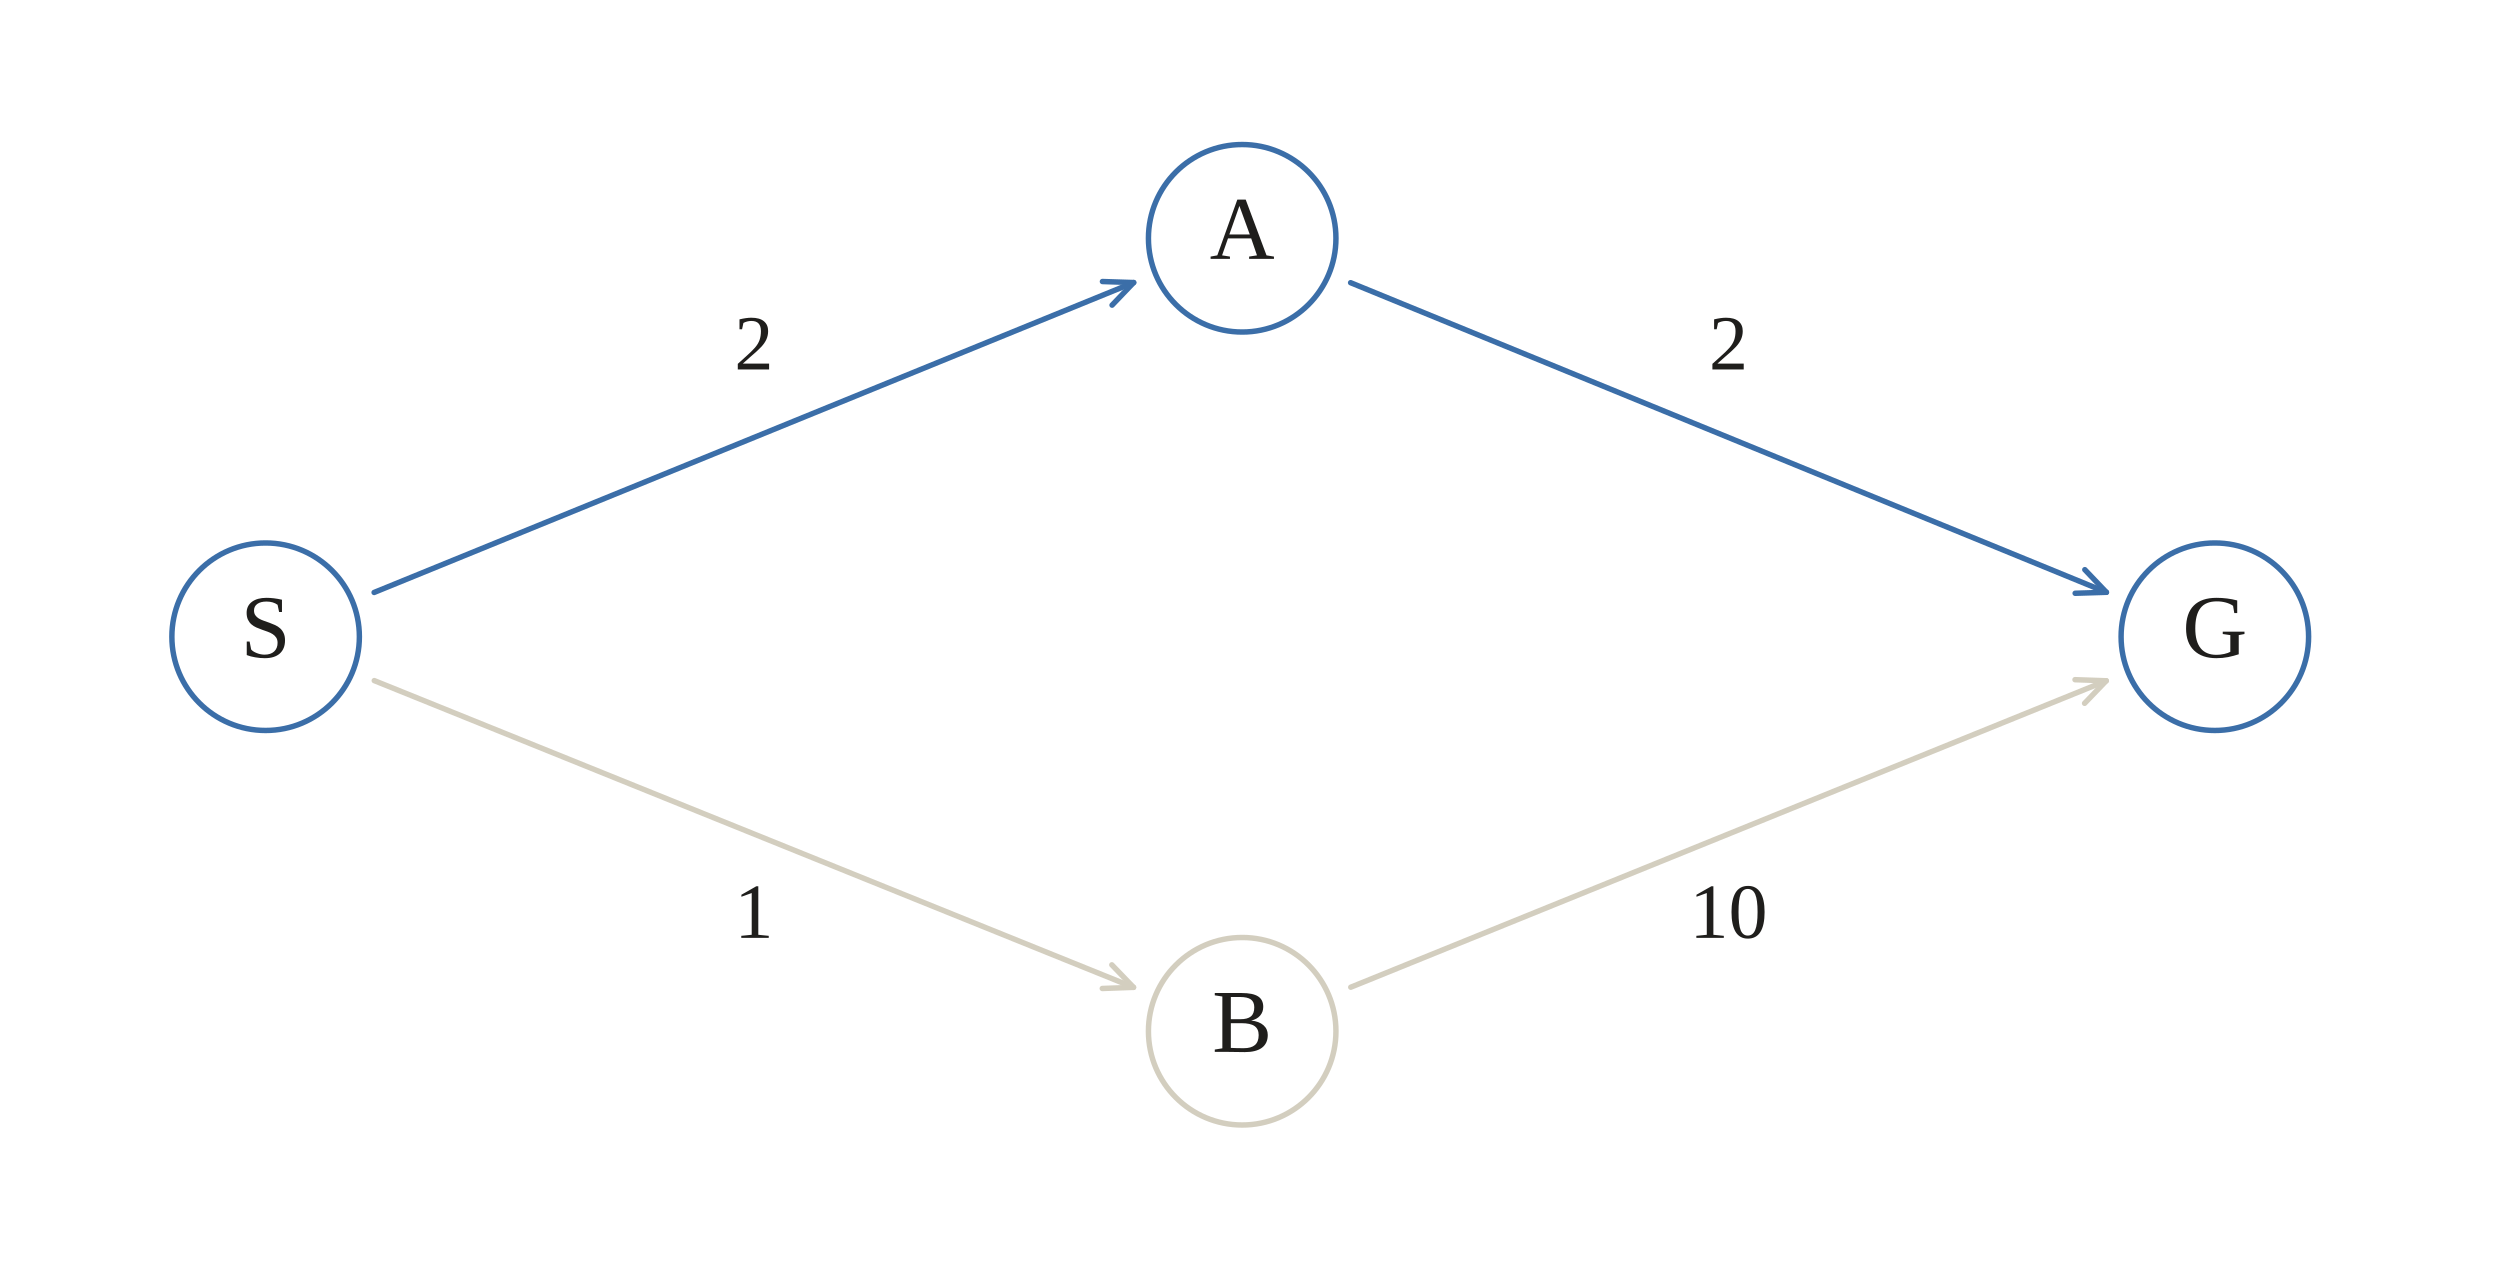
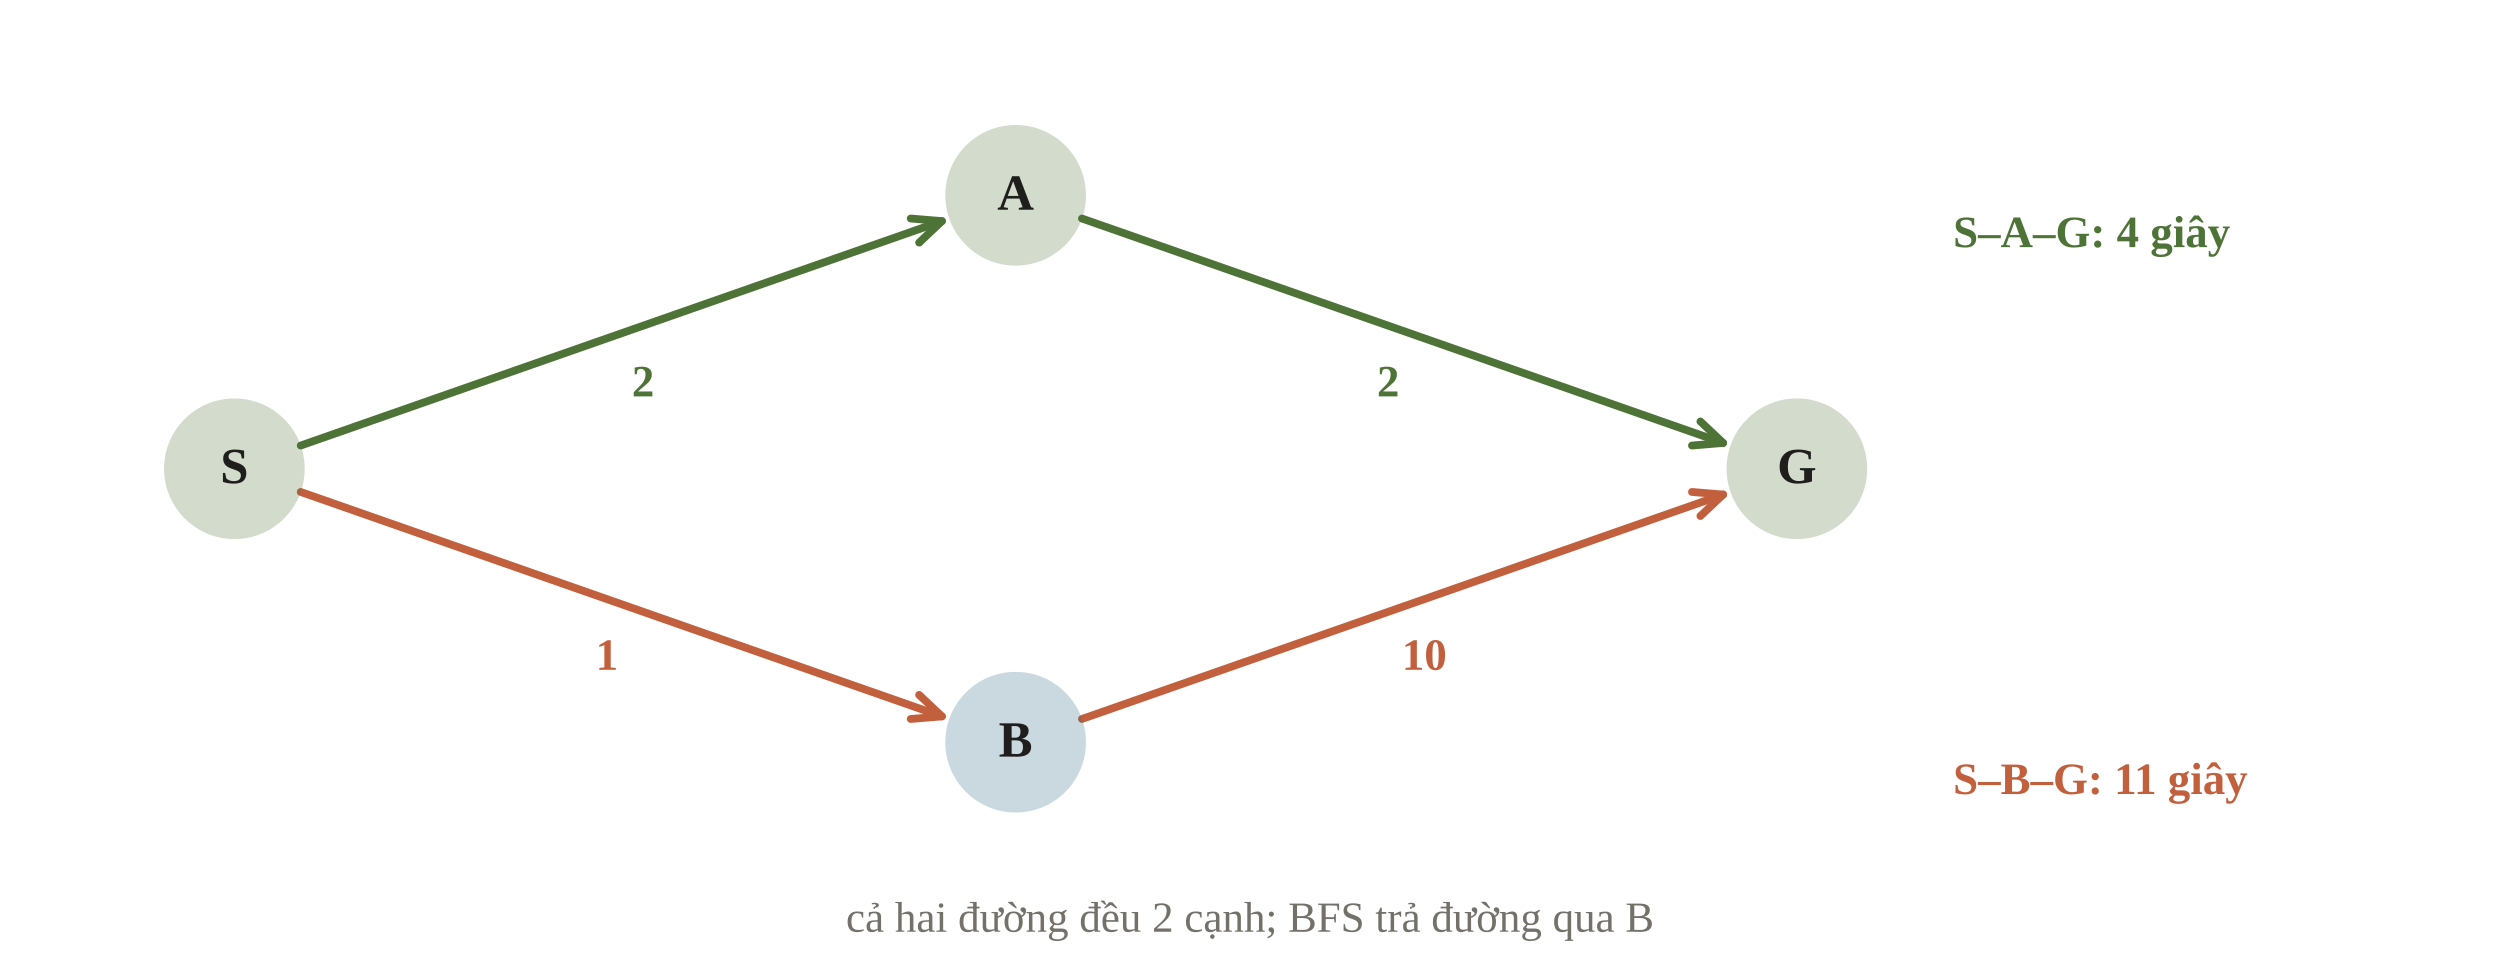
- <svg xmlns="http://www.w3.org/2000/svg" viewBox="0 0 640 325" width="640" role="img" aria-label="Đường S–A–G có chi phí 4, ngắn hơn đường S–B–G có chi phí 11." style="font-family:var(--serif, Lora, Georgia, serif);color:var(--text, #1f1e1c)">
-   <path d="M 95.777,151.667 L 290.223,72.333" fill="none" stroke="var(--t-n, #3b6ea8)" stroke-width="1.4" stroke-linecap="round" />
-   <path d="M 284.692,78.113 L 290.223,72.333 L 282.227,72.072" fill="none" stroke="var(--t-n, #3b6ea8)" stroke-width="1.4" opacity="1" stroke-linecap="round" stroke-linejoin="round" />
-   <text x="193" y="90" fill="currentColor" text-anchor="middle" dominant-baseline="middle" font-size="20" font-weight="400">2</text>
-   <path d="M 345.761,72.372 L 539.239,151.628" fill="none" stroke="var(--t-n, #3b6ea8)" stroke-width="1.4" stroke-linecap="round" />
-   <path d="M 531.243,151.878 L 539.239,151.628 L 533.716,145.84" fill="none" stroke="var(--t-n, #3b6ea8)" stroke-width="1.4" opacity="1" stroke-linecap="round" stroke-linejoin="round" />
-   <text x="442.5" y="90" fill="currentColor" text-anchor="middle" dominant-baseline="middle" font-size="20" font-weight="400">2</text>
-   <path d="M 95.816,174.238 L 290.184,252.762" fill="none" stroke="var(--line-strong, #d3cebf)" stroke-width="1.4" stroke-linecap="round" />
-   <path d="M 282.189,253.051 L 290.184,252.762 L 284.633,247.002" fill="none" stroke="var(--line-strong, #d3cebf)" stroke-width="1.4" opacity="1" stroke-linecap="round" stroke-linejoin="round" />
-   <text x="193" y="235.5" fill="currentColor" text-anchor="middle" dominant-baseline="middle" font-size="20" font-weight="400">1</text>
-   <path d="M 345.8,252.724 L 539.2,174.276" fill="none" stroke="var(--line-strong, #d3cebf)" stroke-width="1.4" stroke-linecap="round" />
-   <path d="M 533.657,180.045 L 539.2,174.276 L 531.205,173.999" fill="none" stroke="var(--line-strong, #d3cebf)" stroke-width="1.4" opacity="1" stroke-linecap="round" stroke-linejoin="round" />
-   <text x="442.5" y="235.5" fill="currentColor" text-anchor="middle" dominant-baseline="middle" font-size="20" font-weight="400">10</text>
-   <circle cx="68" cy="163" r="24" fill="none" fill-opacity="1" stroke="var(--t-n, #3b6ea8)" stroke-width="1.4" />
-   <text x="68" y="163" fill="currentColor" text-anchor="middle" dominant-baseline="middle" font-size="23" font-weight="400">S</text>
-   <circle cx="318" cy="61" r="24" fill="none" fill-opacity="1" stroke="var(--t-n, #3b6ea8)" stroke-width="1.4" />
-   <text x="318" y="61" fill="currentColor" text-anchor="middle" dominant-baseline="middle" font-size="23" font-weight="400">A</text>
-   <circle cx="318" cy="264" r="24" fill="none" fill-opacity="1" stroke="var(--line-strong, #d3cebf)" stroke-width="1.4" />
-   <text x="318" y="264" fill="currentColor" text-anchor="middle" dominant-baseline="middle" font-size="23" font-weight="400">B</text>
-   <circle cx="567" cy="163" r="24" fill="none" fill-opacity="1" stroke="var(--t-n, #3b6ea8)" stroke-width="1.4" />
-   <text x="567" y="163" fill="currentColor" text-anchor="middle" dominant-baseline="middle" font-size="23" font-weight="400">G</text>
+ <svg xmlns="http://www.w3.org/2000/svg" viewBox="0 0 640 250" width="640" role="img" aria-label="BFS đếm cạnh nên chọn đường 11 giây thay vì đường 4 giây." style="font-family:var(--serif, Lora, Georgia, serif);color:var(--text, #1f1e1c)">
+   <path d="M 76.99,125.946 L 241.123,183.393" fill="none" stroke="var(--accent, #c2603e)" stroke-width="2" stroke-linecap="round" />
+   <path d="M 233.151,184.059 L 241.123,183.393 L 235.306,177.901" fill="none" stroke="var(--accent, #c2603e)" stroke-width="2" opacity="1" stroke-linecap="round" stroke-linejoin="round" />
+   <text xml:space="preserve" style="font-variant-ligatures:none" x="155.375" y="168.214" fill="var(--accent, #c2603e)" text-anchor="middle" dominant-baseline="middle" font-family="var(--mono, &quot;JetBrains Mono&quot;, Consolas, monospace)" font-size="11.5" font-weight="600">1</text>
+   <path d="M 76.99,114.054 L 241.123,56.607" fill="none" stroke="var(--t-s, #4d7337)" stroke-width="2" stroke-linecap="round" />
+   <path d="M 235.306,62.099 L 241.123,56.607 L 233.151,55.941" fill="none" stroke="var(--t-s, #4d7337)" stroke-width="2" opacity="1" stroke-linecap="round" stroke-linejoin="round" />
+   <text xml:space="preserve" style="font-variant-ligatures:none" x="164.625" y="98.214" fill="var(--t-s, #4d7337)" text-anchor="middle" dominant-baseline="middle" font-family="var(--mono, &quot;JetBrains Mono&quot;, Consolas, monospace)" font-size="11.5" font-weight="600">2</text>
+   <path d="M 276.989,55.946 L 441.123,113.393" fill="none" stroke="var(--t-s, #4d7337)" stroke-width="2" stroke-linecap="round" />
+   <path d="M 433.151,114.059 L 441.123,113.393 L 435.306,107.901" fill="none" stroke="var(--t-s, #4d7337)" stroke-width="2" opacity="1" stroke-linecap="round" stroke-linejoin="round" />
+   <text xml:space="preserve" style="font-variant-ligatures:none" x="355.375" y="98.214" fill="var(--t-s, #4d7337)" text-anchor="middle" dominant-baseline="middle" font-family="var(--mono, &quot;JetBrains Mono&quot;, Consolas, monospace)" font-size="11.5" font-weight="600">2</text>
+   <path d="M 276.989,184.054 L 441.123,126.607" fill="none" stroke="var(--accent, #c2603e)" stroke-width="2" stroke-linecap="round" />
+   <path d="M 435.306,132.099 L 441.123,126.607 L 433.151,125.941" fill="none" stroke="var(--accent, #c2603e)" stroke-width="2" opacity="1" stroke-linecap="round" stroke-linejoin="round" />
+   <text xml:space="preserve" style="font-variant-ligatures:none" x="364.625" y="168.214" fill="var(--accent, #c2603e)" text-anchor="middle" dominant-baseline="middle" font-family="var(--mono, &quot;JetBrains Mono&quot;, Consolas, monospace)" font-size="11.5" font-weight="600">10</text>
+   <circle cx="60" cy="120" r="18" fill="var(--t-s, #4d7337)" fill-opacity="0.25" stroke="var(--t-s, #4d7337)" stroke-width="0" />
+   <text x="60" y="120" fill="currentColor" text-anchor="middle" dominant-baseline="middle" font-family="var(--sans, Inter, &quot;Segoe UI&quot;, sans-serif)" font-size="13" font-weight="600">S</text>
+   <circle cx="260" cy="50" r="18" fill="var(--t-s, #4d7337)" fill-opacity="0.25" stroke="var(--t-s, #4d7337)" stroke-width="0" />
+   <text x="260" y="50" fill="currentColor" text-anchor="middle" dominant-baseline="middle" font-family="var(--sans, Inter, &quot;Segoe UI&quot;, sans-serif)" font-size="13" font-weight="600">A</text>
+   <circle cx="260" cy="190" r="18" fill="var(--t-n, #2f6587)" fill-opacity="0.25" stroke="var(--t-n, #2f6587)" stroke-width="0" />
+   <text x="260" y="190" fill="currentColor" text-anchor="middle" dominant-baseline="middle" font-family="var(--sans, Inter, &quot;Segoe UI&quot;, sans-serif)" font-size="13" font-weight="600">B</text>
+   <circle cx="460" cy="120" r="18" fill="var(--t-s, #4d7337)" fill-opacity="0.25" stroke="var(--t-s, #4d7337)" stroke-width="0" />
+   <text x="460" y="120" fill="currentColor" text-anchor="middle" dominant-baseline="middle" font-family="var(--sans, Inter, &quot;Segoe UI&quot;, sans-serif)" font-size="13" font-weight="600">G</text>
+   <text xml:space="preserve" style="font-variant-ligatures:none" x="500" y="60" fill="var(--t-s, #4d7337)" text-anchor="start" dominant-baseline="middle" font-family="var(--mono, &quot;JetBrains Mono&quot;, Consolas, monospace)" font-size="11.5" font-weight="600">S–A–G: 4 giây</text>
+   <text xml:space="preserve" style="font-variant-ligatures:none" x="500" y="200" fill="var(--accent, #c2603e)" text-anchor="start" dominant-baseline="middle" font-family="var(--mono, &quot;JetBrains Mono&quot;, Consolas, monospace)" font-size="11.5" font-weight="600">S–B–G: 11 giây</text>
+   <text x="320" y="236" fill="var(--muted, #73716a)" text-anchor="middle" dominant-baseline="middle" font-family="var(--sans, Inter, &quot;Segoe UI&quot;, sans-serif)" font-size="11" font-weight="400">cả hai đường đều 2 cạnh; BFS trả đường qua B</text>
</svg>
